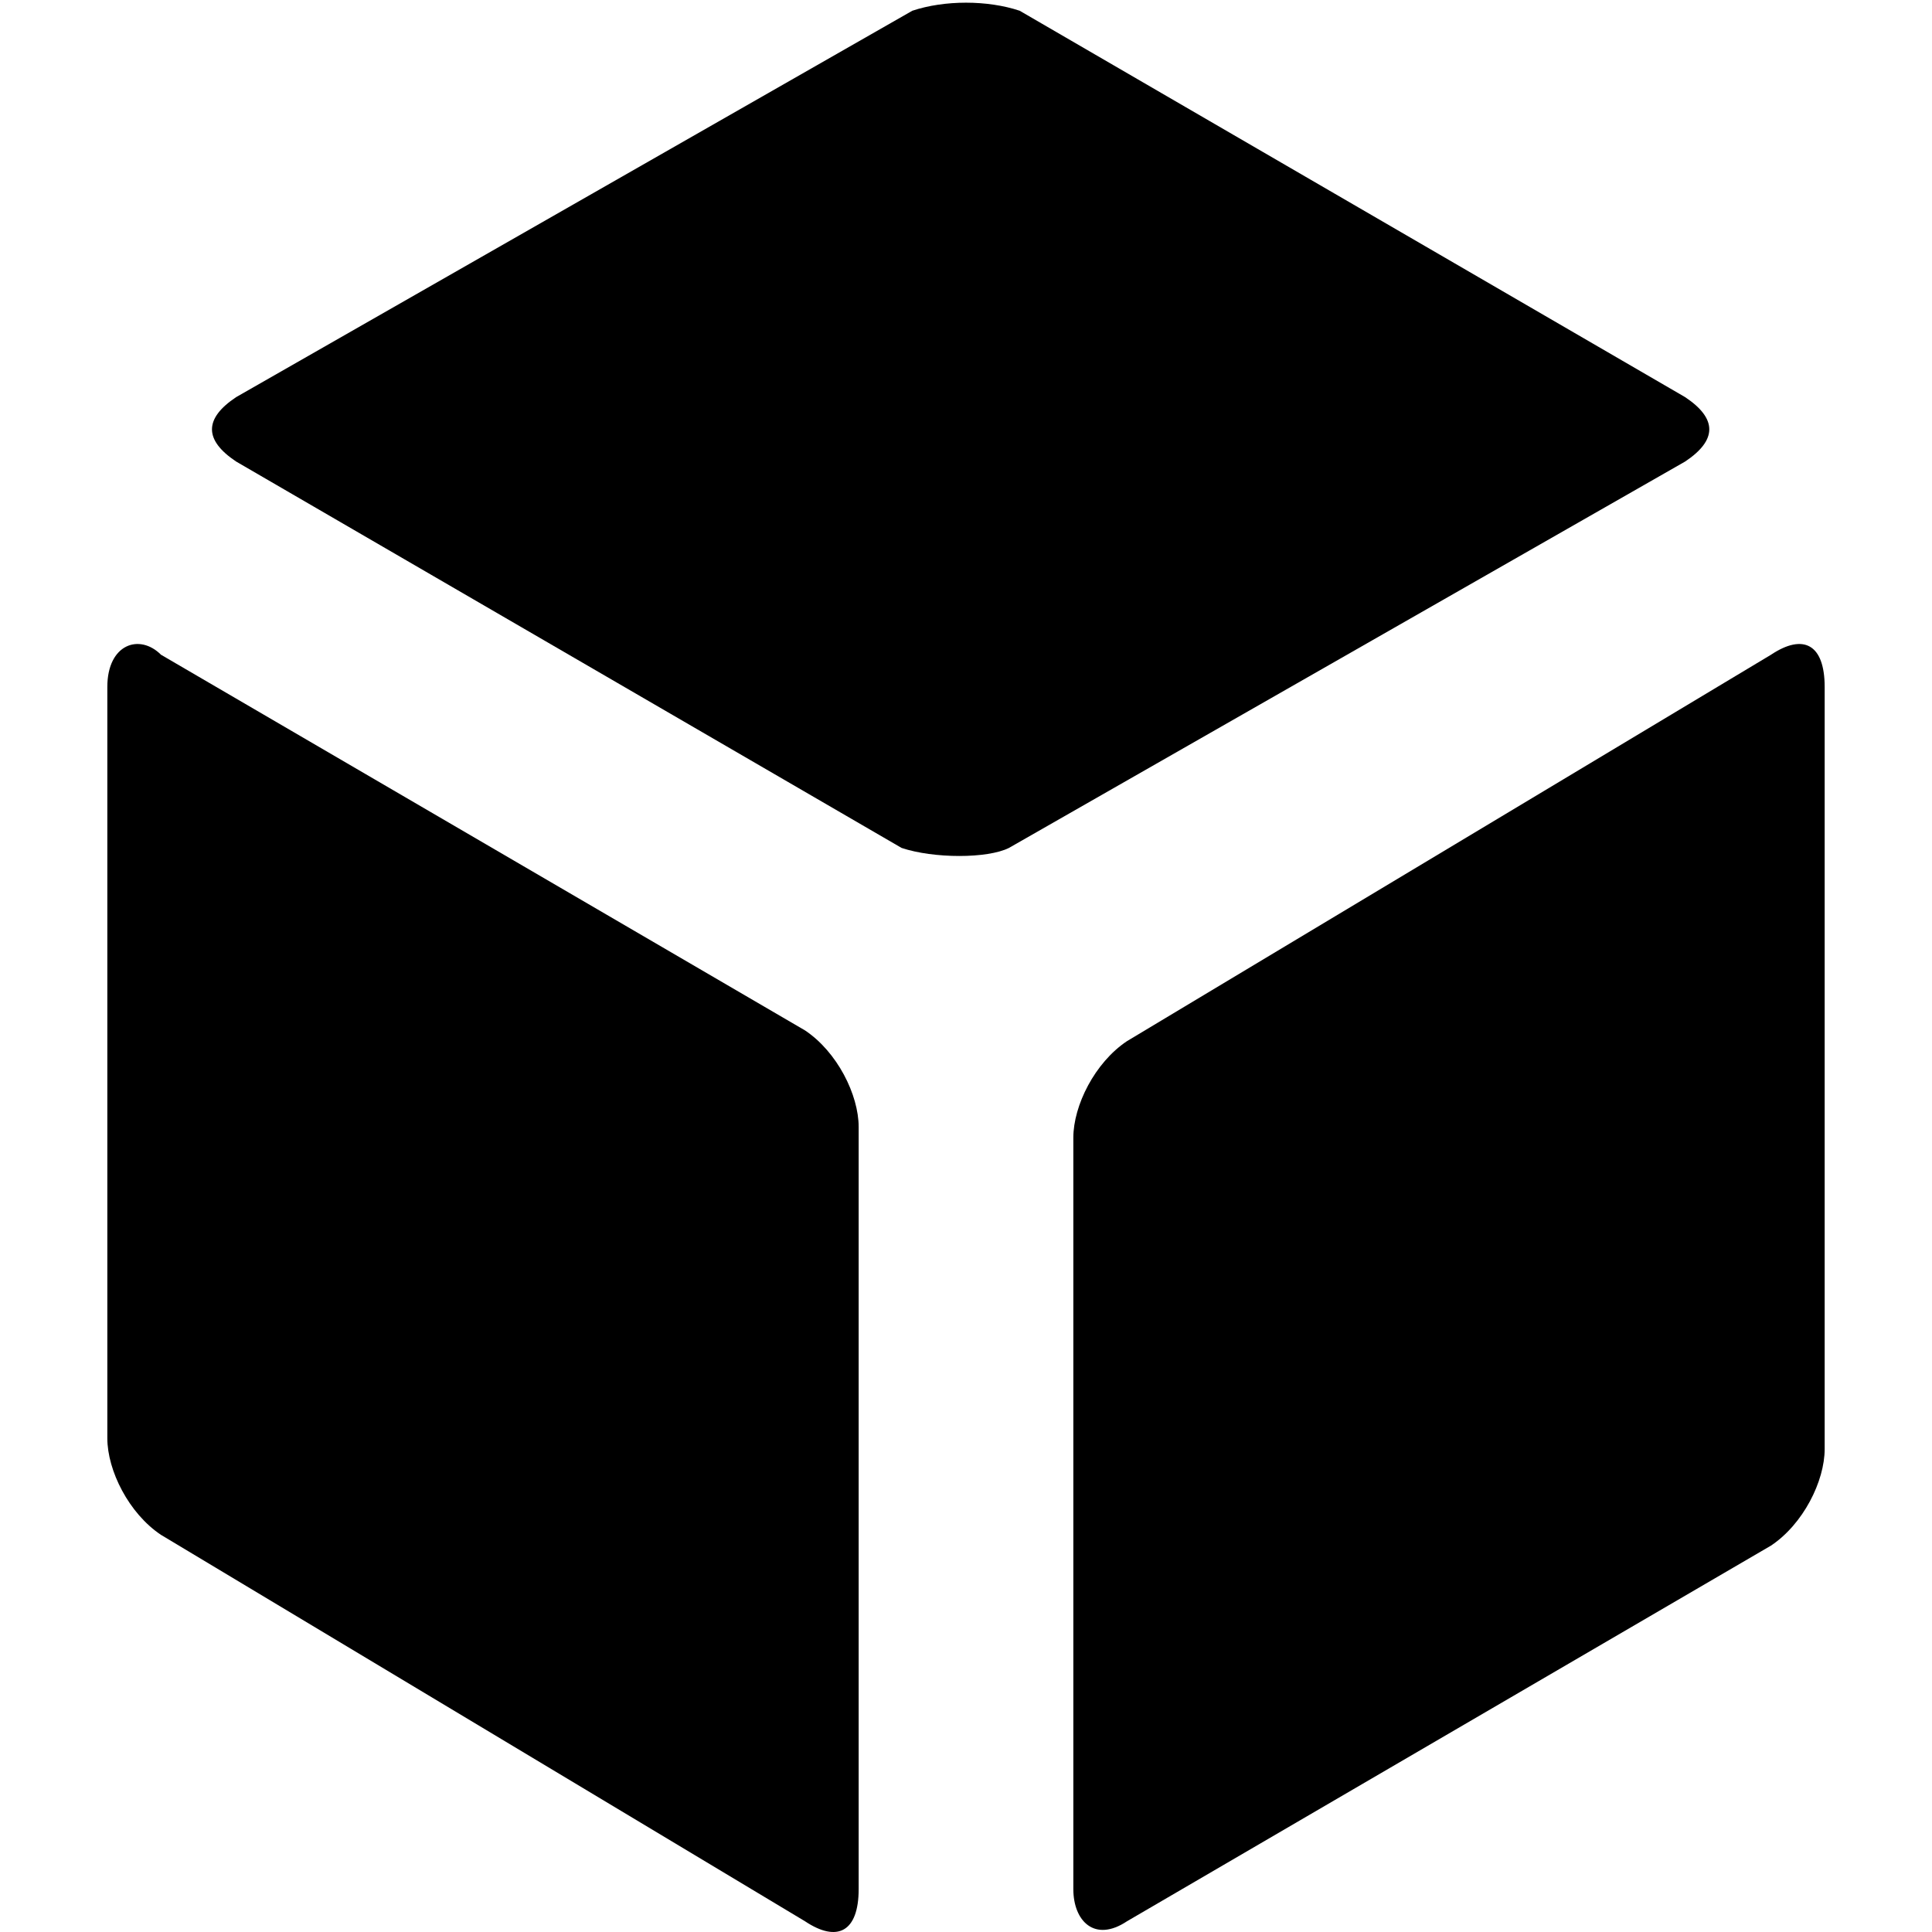
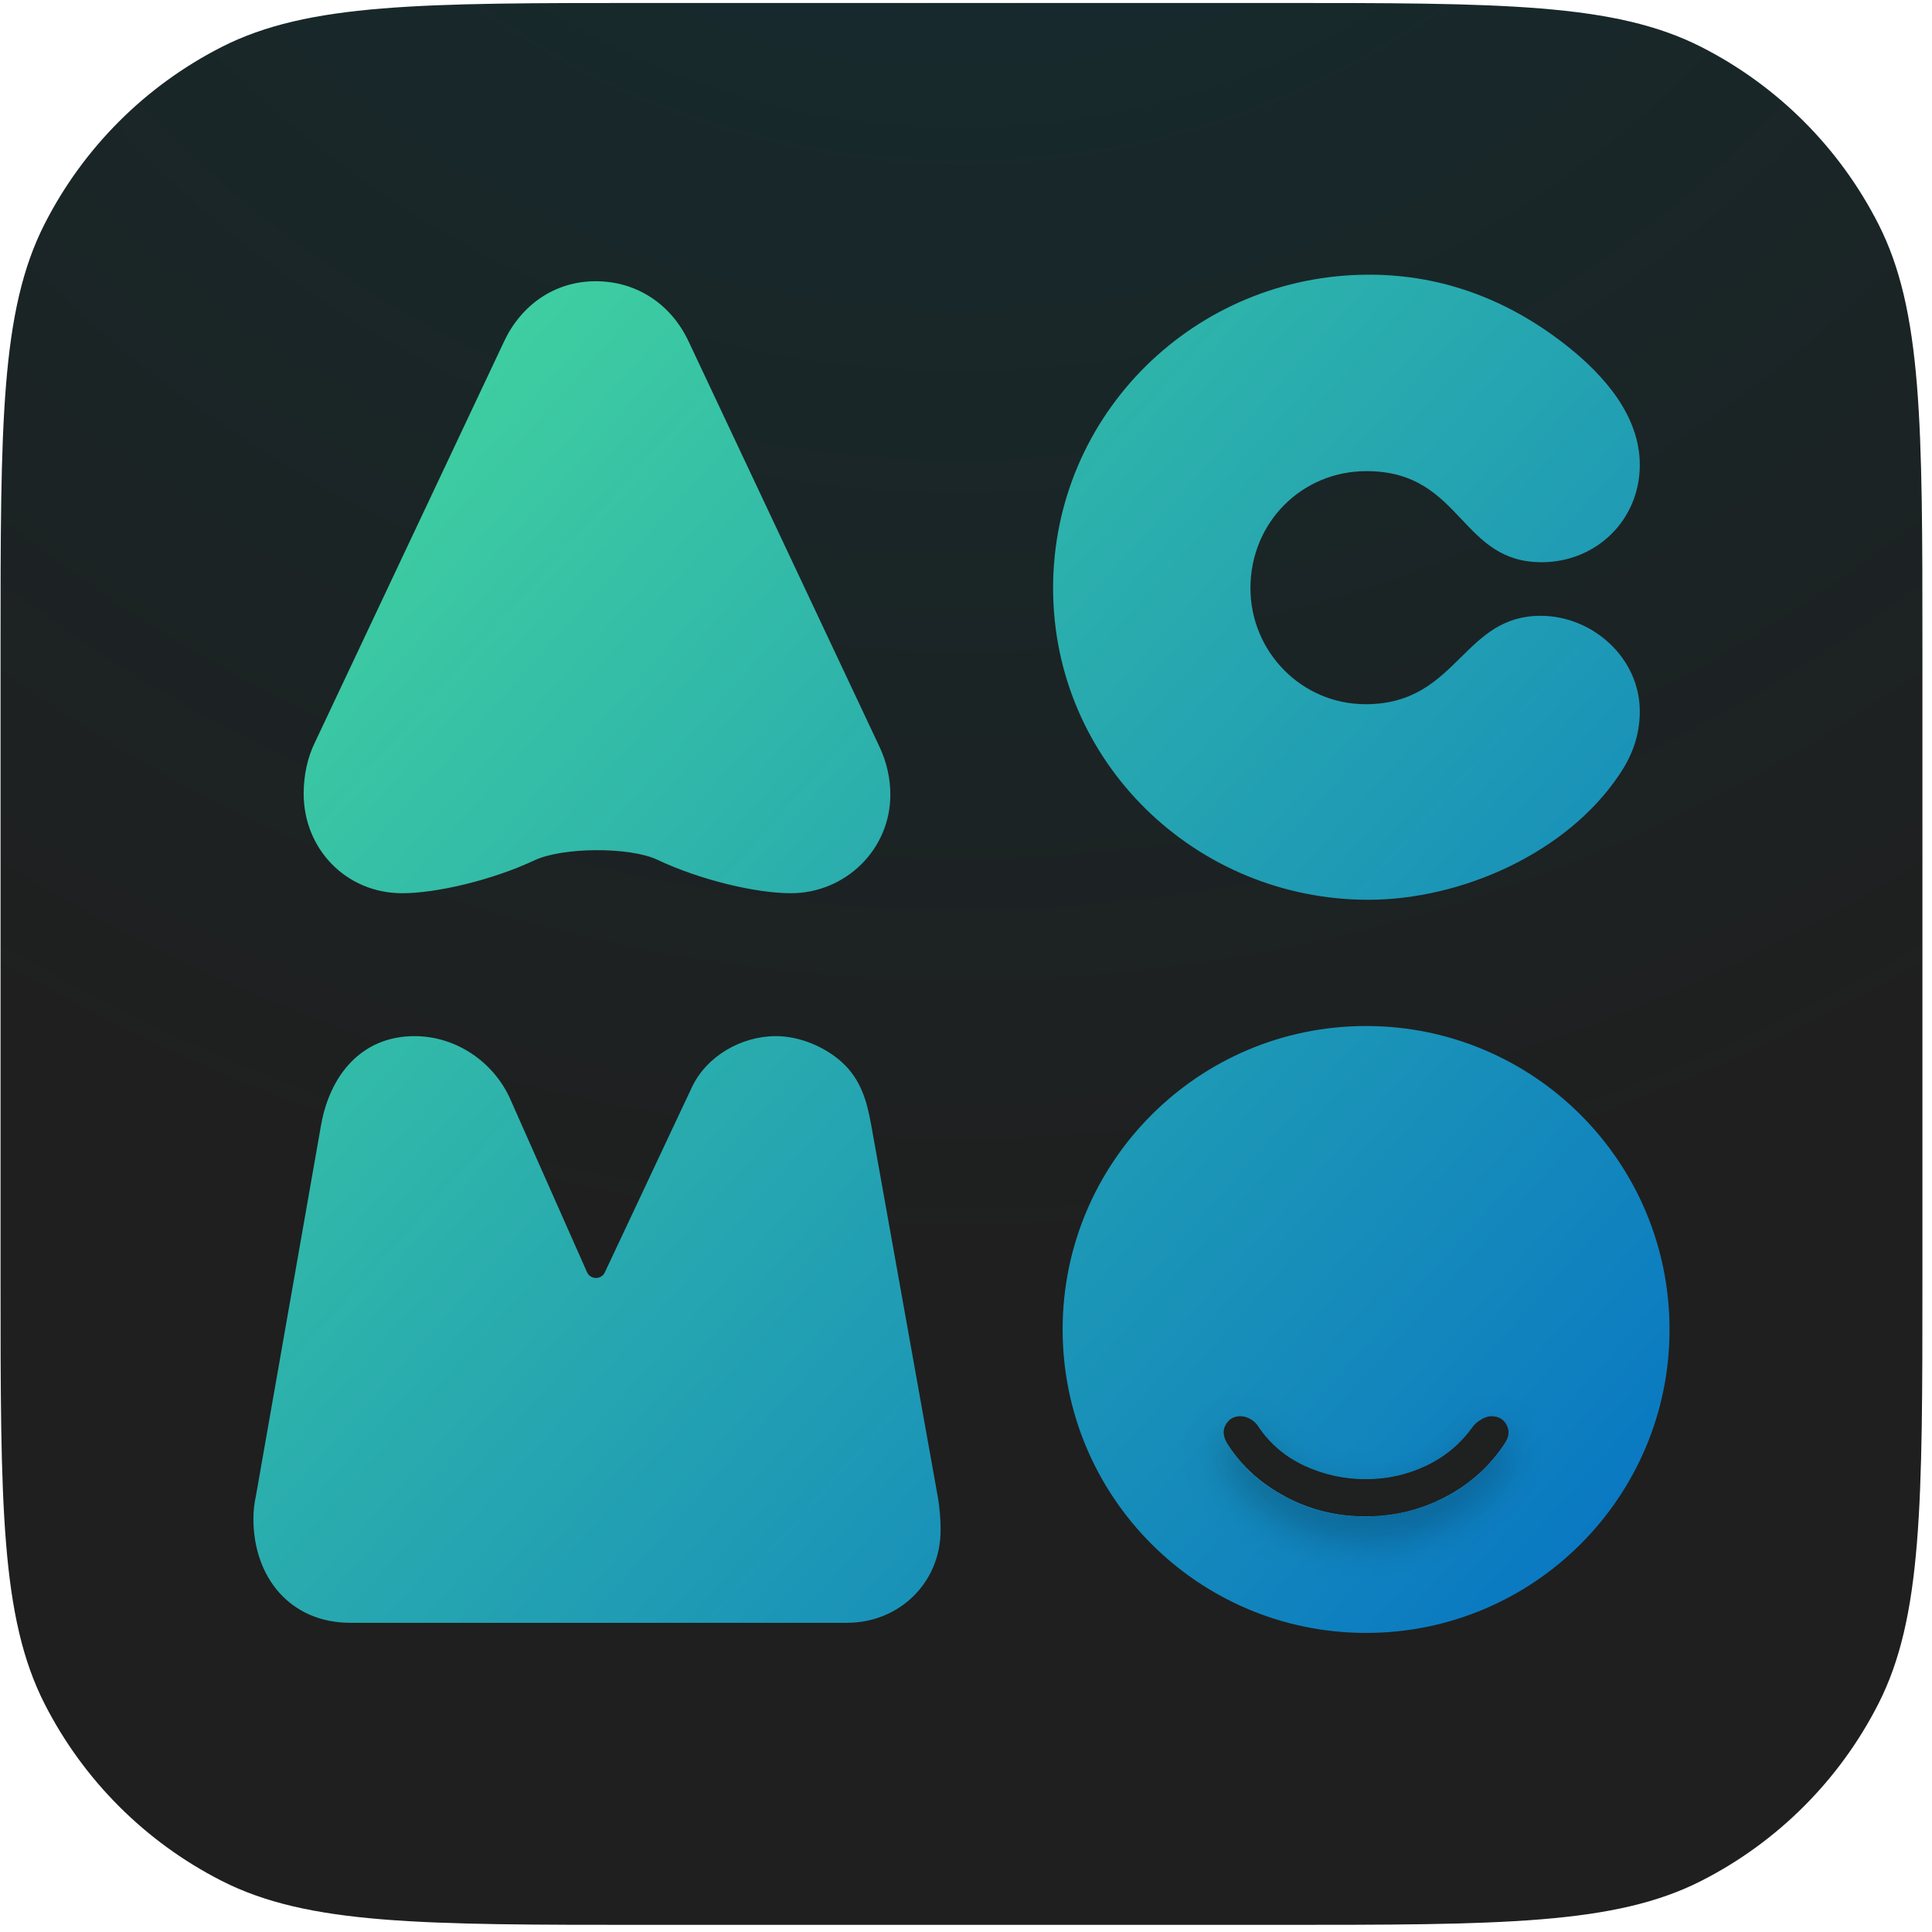
- <svg xmlns="http://www.w3.org/2000/svg" version="1.1" id="Layer_1" x="0px" y="0px" viewBox="0 0 18 18" style="enable-background:new 0 0 18 18;" xml:space="preserve">
-   <path id="Fill-3" d="M1.5,6.1C1.3,5.9,1,6,1,6.4l0,7c0,0.3,0.2,0.7,0.5,0.9l6,3.6C7.8,18.1,8,18,8,17.6l0-7.1c0-0.3-0.2-0.7-0.5-0.9  L1.5,6.1z" />
-   <path id="Fill-5" d="M10.5,17.9c-0.3,0.2-0.5,0-0.5-0.3l0-7c0-0.3,0.2-0.7,0.5-0.9l6-3.6C16.8,5.9,17,6,17,6.4l0,7.1  c0,0.3-0.2,0.7-0.5,0.9L10.5,17.9z" />
-   <path id="Fill-1" d="M2.2,3.7c-0.3,0.2-0.3,0.4,0,0.6l6.2,3.6C8.7,8,9.2,8,9.4,7.9l6.3-3.6c0.3-0.2,0.3-0.4,0-0.6L9.5,0.1  C9.2,0,8.8,0,8.5,0.1L2.2,3.7z" />
+ <svg xmlns="http://www.w3.org/2000/svg" width="191" height="191" viewBox="0 0 191 191" fill="none">
+   <path d="M0.053 64.296C0.053 41.893 0.053 30.692 4.413 22.135C8.248 14.608 14.367 8.489 21.894 4.654C30.45 0.294 41.652 0.294 64.054 0.294H126.051C148.454 0.294 159.655 0.294 168.212 4.654C175.738 8.489 181.858 14.608 185.693 22.135C190.053 30.692 190.053 41.893 190.053 64.296V126.292C190.053 148.695 190.053 159.896 185.693 168.453C181.858 175.98 175.738 182.099 168.212 185.934C159.655 190.294 148.454 190.294 126.051 190.294H64.054C41.652 190.294 30.45 190.294 21.894 185.934C14.367 182.099 8.248 175.98 4.413 168.453C0.053 159.896 0.053 148.695 0.053 126.292V64.296Z" fill="url(#paint0_radial_215_598)" />
+   <path fill-rule="evenodd" clip-rule="evenodd" d="M160.081 76.593C161.405 74.651 162.112 72.621 162.112 70.325C162.112 65.028 157.433 60.879 152.312 60.879C148.58 60.879 146.539 62.895 144.418 64.991C142.123 67.259 139.734 69.619 135.009 69.619C128.652 69.619 123.62 64.41 123.62 58.142C123.62 51.698 128.652 46.577 135.097 46.577C139.998 46.577 142.285 49.002 144.486 51.334C146.526 53.498 148.493 55.582 152.4 55.582C157.786 55.582 162.112 51.433 162.112 45.959C162.112 41.104 158.58 37.131 155.049 34.306C149.311 29.715 142.689 27.155 135.362 27.155C118.147 27.155 104.11 40.927 104.11 58.142C104.11 75.357 118.235 88.953 135.274 88.953C144.455 88.953 154.872 84.362 160.081 76.593ZM83.737 160.433C88.877 160.433 92.99 156.492 92.99 151.266C92.99 150.238 92.904 149.124 92.733 148.096L86.136 111.257C85.708 108.858 85.108 106.717 83.223 105.003C81.51 103.461 79.025 102.433 76.712 102.433C73.285 102.433 69.858 104.403 68.402 107.488L59.796 125.784C59.443 126.536 58.368 126.524 58.031 125.764L50.496 108.773C48.869 105.003 45.099 102.433 40.987 102.433C35.675 102.433 32.591 106.374 31.734 111.257L25.309 147.839C25.137 148.61 25.052 149.381 25.052 150.152C25.052 155.892 28.65 160.433 34.647 160.433H45.931H58.892H83.223H83.737ZM78.19 88.305C83.552 88.305 88.021 84.015 88.021 78.564C88.021 76.955 87.663 75.347 86.948 73.828L68.092 33.791C66.394 30.126 62.998 27.803 58.887 27.803C54.865 27.803 51.559 30.126 49.861 33.701L31.183 73.291C30.378 74.9 30.021 76.687 30.021 78.475C30.021 83.926 34.221 88.305 39.762 88.305C43.075 88.305 48.559 87.059 52.855 85.045C55.61 83.754 62.229 83.698 64.981 84.995C69.285 87.022 74.764 88.305 78.19 88.305ZM135.053 161.433C151.622 161.433 165.053 148.002 165.053 131.433C165.053 114.864 151.622 101.433 135.053 101.433C118.485 101.433 105.053 114.864 105.053 131.433C105.053 148.002 118.485 161.433 135.053 161.433Z" fill="url(#paint1_linear_215_598)" />
+   <g filter="url(#filter0_d_215_598)">
+     <path fill-rule="evenodd" clip-rule="evenodd" d="M134.997 149.908C137.847 149.908 140.497 149.258 142.947 147.958C145.397 146.658 147.347 144.883 148.797 142.633C149.197 142.033 149.247 141.445 148.947 140.87C148.647 140.295 148.137 140.008 147.417 140.008C147.137 140.008 146.822 140.108 146.472 140.308C146.122 140.508 145.847 140.733 145.647 140.983C144.447 142.683 142.91 143.983 141.035 144.883C139.16 145.783 137.16 146.233 135.035 146.233C132.91 146.233 130.897 145.795 128.997 144.92C127.097 144.045 125.572 142.758 124.422 141.058C124.243 140.758 123.986 140.508 123.651 140.308C123.315 140.108 122.972 140.008 122.622 140.008C121.972 140.008 121.485 140.295 121.16 140.87C120.835 141.445 120.922 142.108 121.422 142.858C122.772 144.958 124.66 146.658 127.085 147.958C129.51 149.258 132.147 149.908 134.997 149.908Z" fill="#1F2020" />
+   </g>
+   <defs>
+     <filter id="filter0_d_215_598" x="116.968" y="138.008" width="36.172" height="17.9" filterUnits="userSpaceOnUse" color-interpolation-filters="sRGB">
+       <feFlood flood-opacity="0" result="BackgroundImageFix" />
+       <feColorMatrix in="SourceAlpha" type="matrix" values="0 0 0 0 0 0 0 0 0 0 0 0 0 0 0 0 0 0 127 0" result="hardAlpha" />
+       <feOffset dy="2" />
+       <feGaussianBlur stdDeviation="2" />
+       <feComposite in2="hardAlpha" operator="out" />
+       <feColorMatrix type="matrix" values="0 0 0 0 0 0 0 0 0 0 0 0 0 0 0 0 0 0 0.25 0" />
+       <feBlend mode="normal" in2="BackgroundImageFix" result="effect1_dropShadow_215_598" />
+       <feBlend mode="normal" in="SourceGraphic" in2="effect1_dropShadow_215_598" result="shape" />
+     </filter>
+     <radialGradient id="paint0_radial_215_598" cx="0" cy="0" r="1" gradientUnits="userSpaceOnUse" gradientTransform="translate(95.0527 -63.4513) rotate(90) scale(190)">
+       <stop stop-color="#122F33" />
+       <stop offset="1" stop-color="#1F1F1F" />
+     </radialGradient>
+     <linearGradient id="paint1_linear_215_598" x1="165.053" y1="157.188" x2="19.619" y2="27.061" gradientUnits="userSpaceOnUse">
+       <stop stop-color="#0774C4" />
+       <stop offset="1" stop-color="#47DC9B" />
+     </linearGradient>
+   </defs>
</svg>
